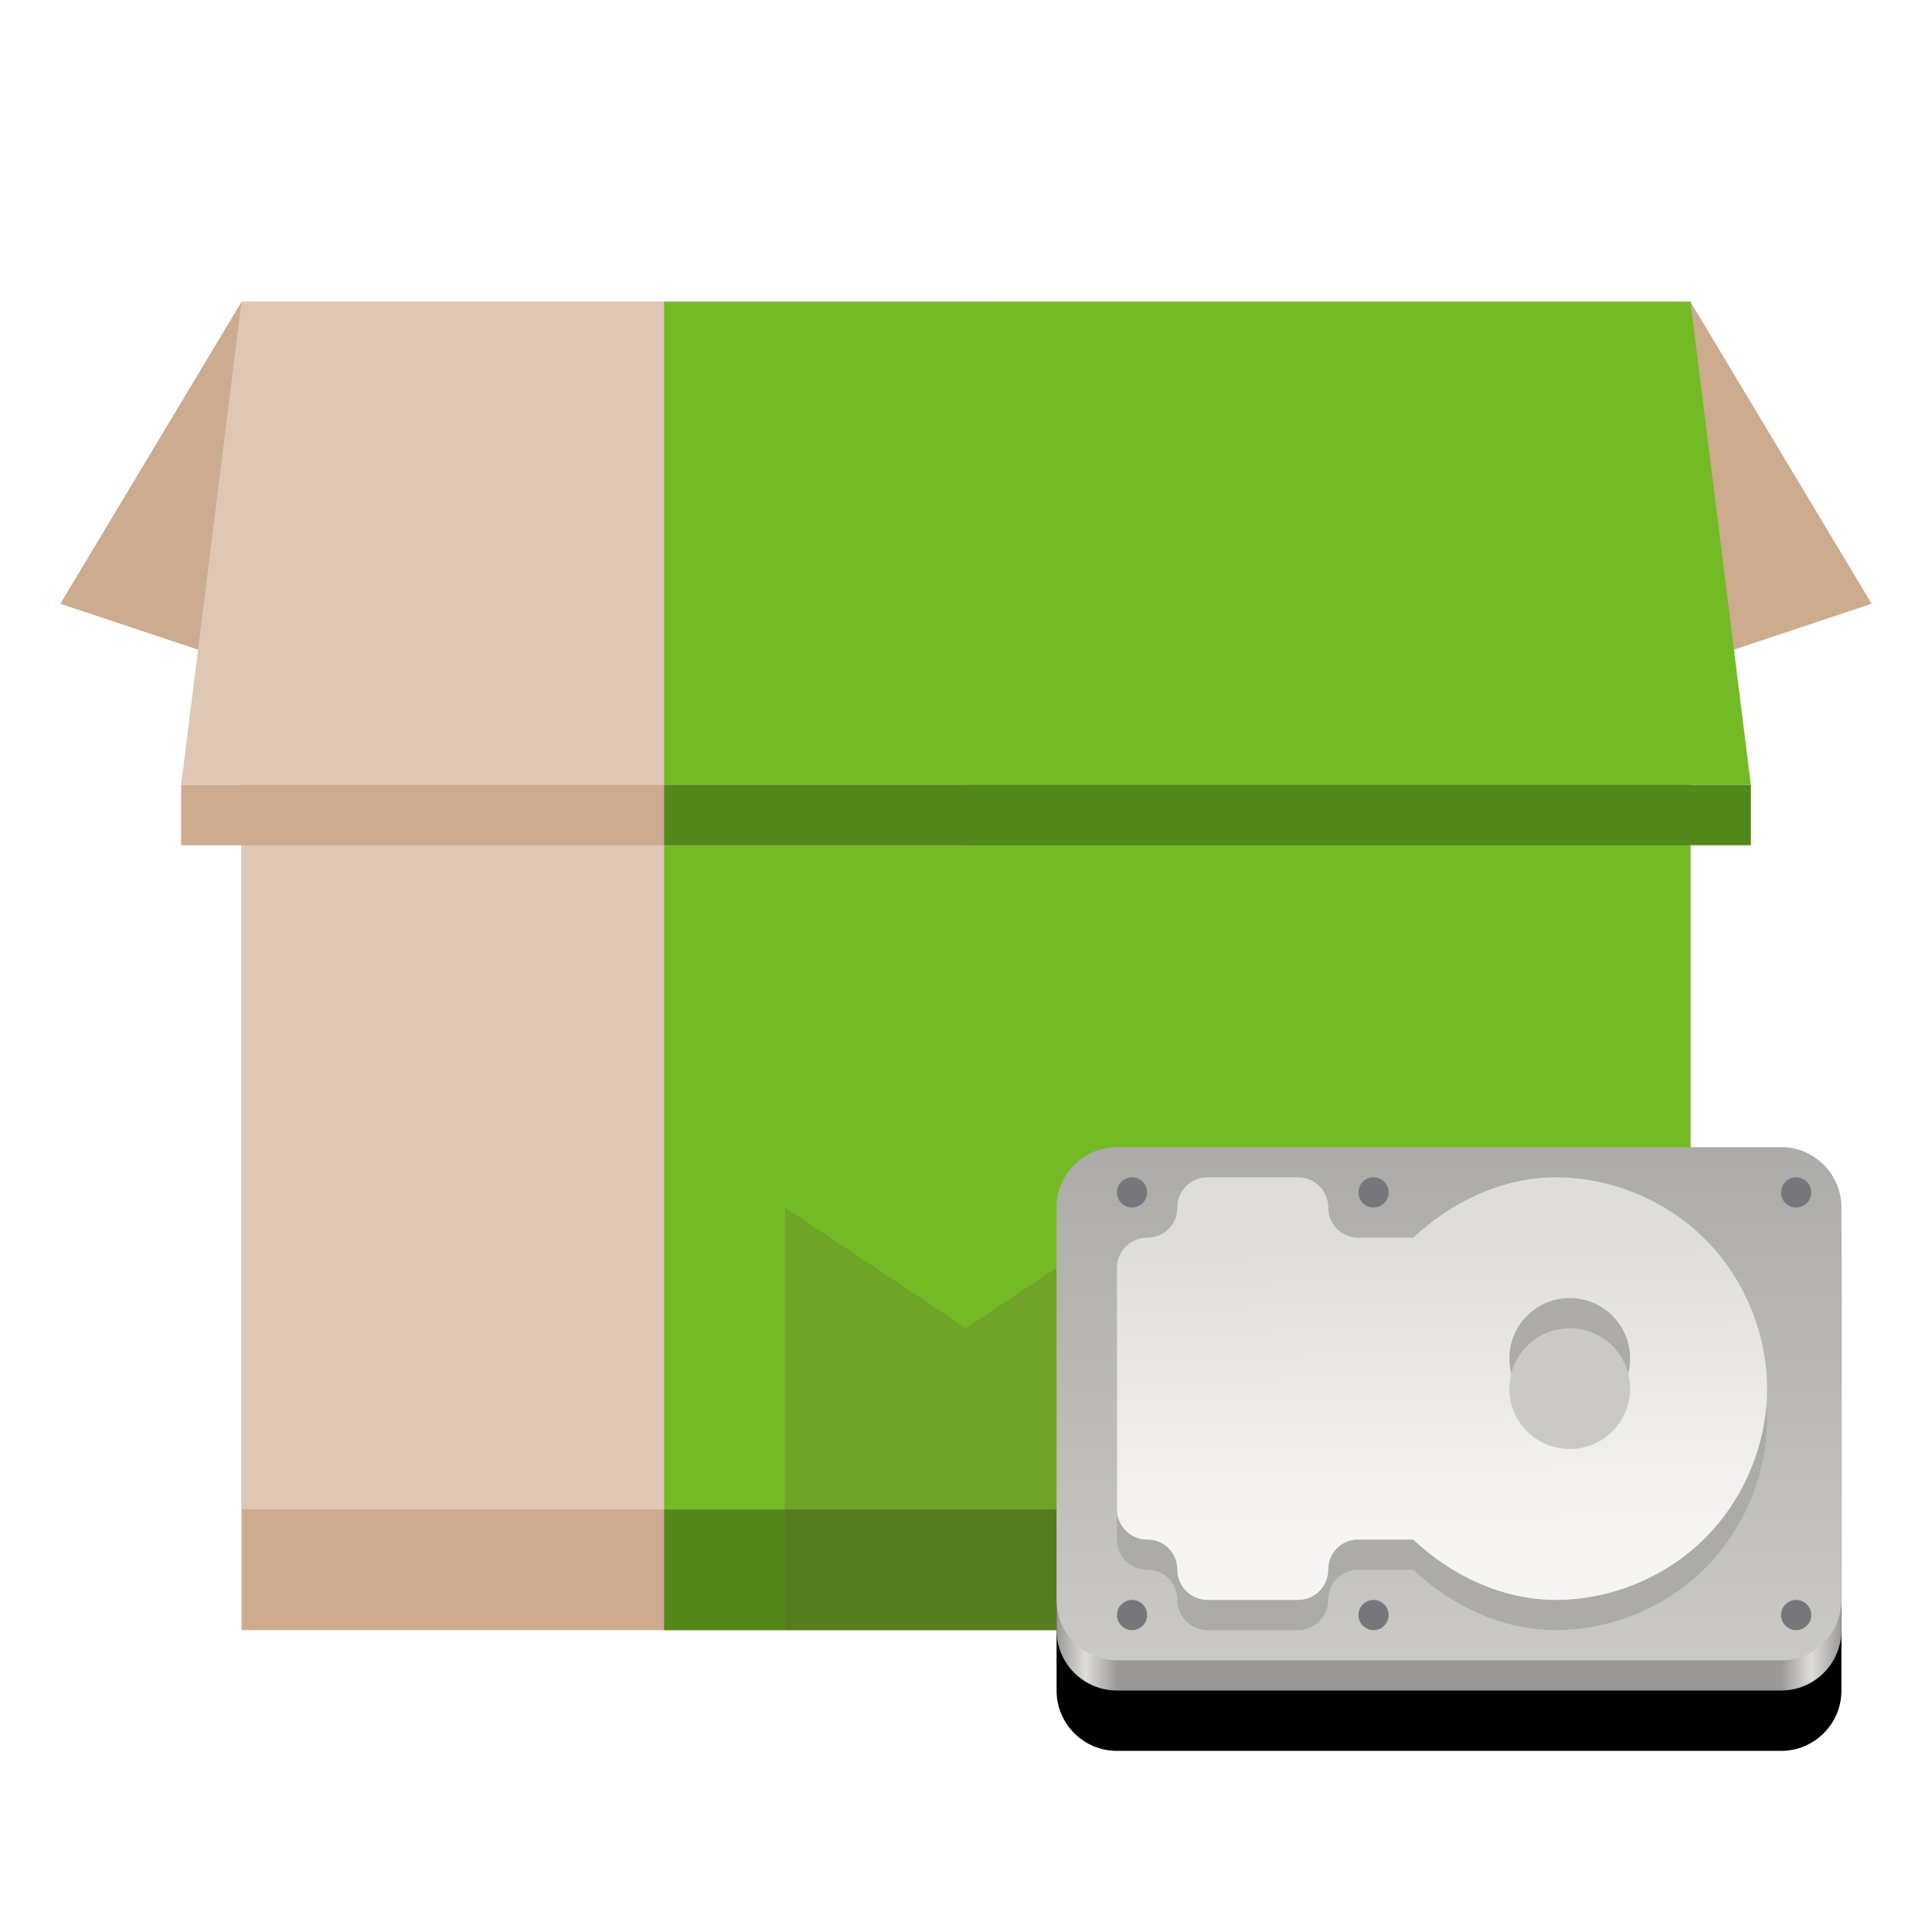
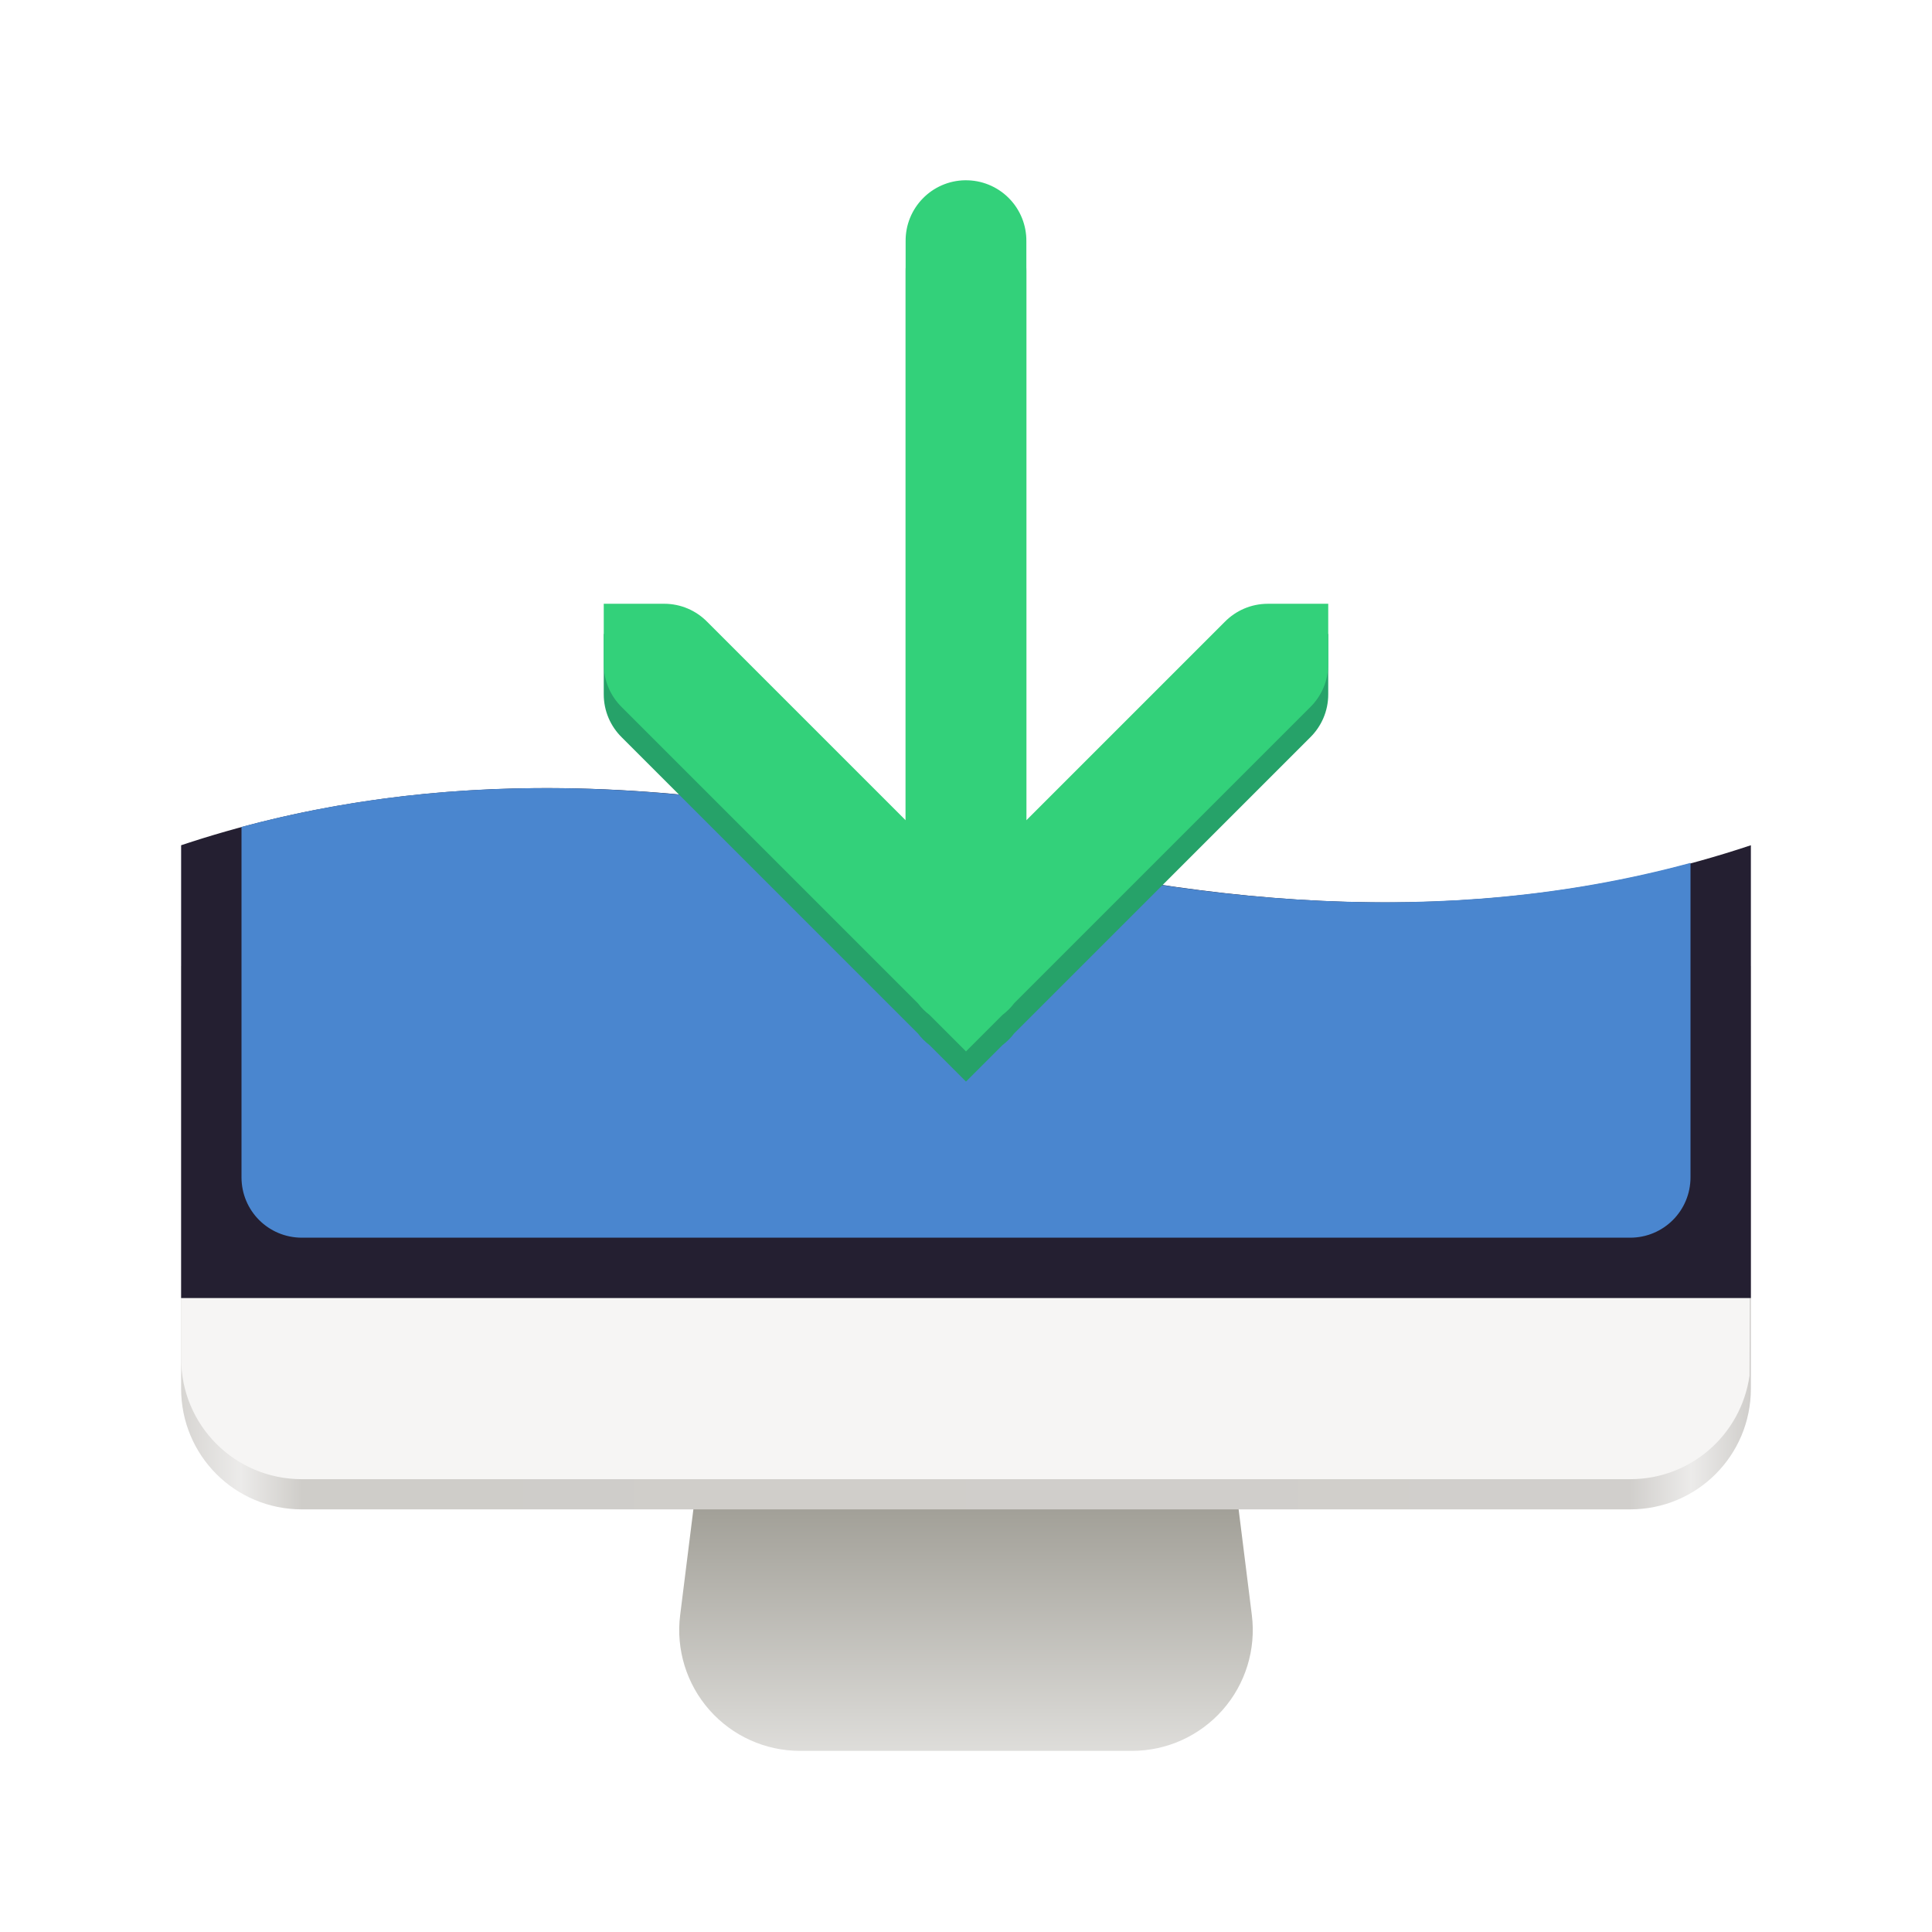
- <svg xmlns="http://www.w3.org/2000/svg" version="1.1" viewBox="0 0 128 128">
+ <svg xmlns="http://www.w3.org/2000/svg" width="128" height="128" version="1.0" viewBox="0 0 128 128">
  <defs>
-     <linearGradient id="c" x1="10" x2="10" y1="3" y2="37" gradientTransform="matrix(.5 0 0 .5 -6.25e-8 5.5)" gradientUnits="userSpaceOnUse">
-       <stop stop-color="#acaba8" offset="0" />
-       <stop stop-color="#cac9c6" offset="1" />
+     <linearGradient id="linearGradient1397" x1="70" x2="70" y1="116" y2="100" gradientUnits="userSpaceOnUse">
+       <stop stop-color="#deddda" offset="0" />
+       <stop stop-color="#a2a098" offset="1" />
    </linearGradient>
-     <linearGradient id="b" x1="3" x2="29" y1="17" y2="17" gradientUnits="userSpaceOnUse">
-       <stop stop-color="#9a9996" offset="0" />
-       <stop stop-color="#deddda" offset=".037" />
-       <stop stop-color="#9a9996" offset=".077" />
-       <stop stop-color="#9a9996" offset=".923" />
-       <stop stop-color="#deddda" offset=".962" />
-       <stop stop-color="#9a9996" offset="1" />
-     </linearGradient>
-     <linearGradient id="a" x1="13.17" x2="13" y1="21" y2="11" gradientUnits="userSpaceOnUse">
-       <stop stop-color="#f6f5f4" offset="0" />
-       <stop stop-color="#deddda" offset="1" />
+     <linearGradient id="linearGradient1342" x1="12" x2="116" y1="86" y2="86" gradientUnits="userSpaceOnUse">
+       <stop stop-color="#d7d5d2" offset="0" />
+       <stop stop-color="#ecebea" offset=".038" />
+       <stop stop-color="#cfcdc9" offset=".077" />
+       <stop stop-color="#d1cfcc" offset=".923" />
+       <stop stop-color="#ecebea" offset=".962" />
+       <stop stop-color="#d0cecb" offset="1" />
    </linearGradient>
  </defs>
-   <g transform="matrix(2,0,0,2,0,32)">
-     <path d="m8-6-6 10 6 2z" fill="#cdab8f" />
-     <path d="m56-6 6 10-6 2z" fill="#cdab8f" />
-     <rect x="8" y="-6" width="48" height="44" ry="0" fill="#cdab8f" />
-     <rect x="8" y="-6" width="48" height="40" ry="0" fill="#dec7b4" />
-     <rect x="22" y="-6" width="34" height="40" fill="#73ba25" />
-     <rect x="22" y="34" width="34" height="4" fill="#54881b" />
-     <path d="m26 24v14h12v-14l-6 4z" fill="#63452c" opacity=".2" />
-     <path d="m8-6-2 16h26v-16z" fill="#dec7b4" />
-     <path d="m22 10h36l-2-16h-34z" fill="#73ba25" />
-     <rect x="6" y="10" width="26" height="2" fill="#cdab8f" />
-     <rect x="22" y="10" width="36" height="2" fill="#54881b" />
-   </g>
-   <g transform="matrix(2,0,0,2,64,62)">
-     <rect x="3" y="10" width="26" height="17" ry="2" />
-     <rect x="3" y="8" width="26" height="17" ry="2" fill="url(#b)" />
-     <rect x="3" y="7" width="26" height="17" ry="2" fill="url(#c)" />
-     <rect x="27" y="22" width="1" height="1" ry=".5" fill="#77767b" />
-     <rect x="27" y="8" width="1" height="1" ry=".5" fill="#77767b" />
-     <rect x="13" y="8" width="1" height="1" ry=".5" fill="#77767b" />
-     <rect x="5" y="8" width="1" height="1" ry=".5" fill="#77767b" />
-     <rect x="5" y="22" width="1" height="1" ry=".5" fill="#77767b" />
-     <rect x="13" y="22" width="1" height="1" ry=".5" fill="#77767b" />
-     <path d="m8 9a1 1 0 0 0 -1 1c0 0.564-0.436 1-1 1a1 1 0 0 0 -1 1v8a1 1 0 0 0 1 1c0.564 0 1 0.436 1 1a1 1 0 0 0 1 1h3a1 1 0 0 0 1 -1c0-0.563 0.435-0.999 0.998-1 0.011 3.46e-4 0.022 0.001 0.031 2e-3a1 1 0 0 0 0.141 -2e-3h1.641c1.286 1.203 2.962 1.999 4.725 2 1.833 0 3.653-0.755 4.949-2.051s2.051-3.117 2.051-4.949-0.755-3.653-2.051-4.949c-1.296-1.296-3.117-2.051-4.949-2.051a1 1 0 0 0 -2e-3 0c-1.76 0.003-3.433 0.799-4.717 2h-1.816c-0.564 0-1-0.436-1-1a1 1 0 0 0 -1 -1z" fill="#acaba8" />
-     <path transform="translate(0,-1)" d="m8 9a1 1 0 0 0 -1 1c0 0.564-0.436 1-1 1a1 1 0 0 0 -1 1v8a1 1 0 0 0 1 1c0.564 0 1 0.436 1 1a1 1 0 0 0 1 1h3a1 1 0 0 0 1 -1c0-0.563 0.435-0.999 0.998-1 0.011 3.46e-4 0.022 0.001 0.031 2e-3a1 1 0 0 0 0.141 -2e-3h1.641c1.286 1.203 2.962 1.999 4.725 2 1.833 0 3.653-0.755 4.949-2.051s2.051-3.117 2.051-4.949-0.755-3.653-2.051-4.949c-1.296-1.296-3.117-2.051-4.949-2.051a1 1 0 0 0 -2e-3 0c-1.76 0.003-3.433 0.799-4.717 2h-1.816c-0.564 0-1-0.436-1-1a1 1 0 0 0 -1 -1z" fill="url(#a)" />
-     <rect x="18" y="12" width="4" height="4" ry="2" fill="#adaba7" fill-opacity=".996" />
-     <rect x="18" y="13" width="4" height="4" ry="2" fill="#cac9c6" fill-opacity=".996" />
-   </g>
+   <path d="m54 92a8.001 8.001 0 0 0-7.938 7.008l-1 8a8.001 8.001 0 0 0 7.938 8.992h22a8.001 8.001 0 0 0 7.938-8.992l-1-8a8.001 8.001 0 0 0-7.938-7.008z" fill="url(#linearGradient1397)" />
+   <path d="m116 64v28c0 4.432-3.568 8-8 8h-88c-4.432 0-8-3.568-8-8v-28h104z" fill="url(#linearGradient1342)" />
+   <path d="m116 64-0.09 27.143c-0.552 3.886-3.867 6.857-7.91 6.857h-88c-4.432 0-8-3.568-8-8v-26h104z" fill="#f6f5f4" />
+   <path d="m35.457 52.217c9.91-0.084 19.543 1.533 28.543 3.783 16 4 34 6 52 0v30h-104v-30c7.875-2.625 15.75-3.718 23.457-3.783z" fill="#241f31" />
+   <path d="m35.367 52.217c9.91-0.084 19.543 1.533 28.543 3.783 14.841 3.71 31.403 5.688 48.09 1.168v20.832c0 2.216-1.784 4-4 4h-88c-2.216 0-4-1.784-4-4v-23.215c6.507-1.744 12.994-2.515 19.367-2.568z" fill="#4a86cf" />
+   <path d="m63.939 13.943a4 4 0 0 0-3.939 4.057v38.344l-13.15-13.15c-0.725-0.736-1.731-1.193-2.85-1.193h-4v4c0 1.119 0.458 2.125 1.193 2.85l19.627 19.627a4 4 0 0 0 0.762 0.762l2.418 2.418 2.42-2.42a4 4 0 0 0 0.771-0.771l19.615-19.615c0.736-0.725 1.193-1.731 1.193-2.85v-4h-4c-1.119 0-2.125 0.458-2.85 1.193l-13.15 13.15v-38.344a4 4 0 0 0-4.061-4.057z" fill="#26a269" />
+   <path d="m63.939 11.943a4 4 0 0 0-3.939 4.057v38.344l-13.15-13.15c-0.725-0.736-1.731-1.193-2.85-1.193h-4v4c0 1.119 0.458 2.125 1.193 2.85l19.627 19.627a4 4 0 0 0 0.762 0.762l2.418 2.418 2.42-2.42a4 4 0 0 0 0.771-0.771l19.615-19.615c0.736-0.725 1.193-1.731 1.193-2.85v-4h-4c-1.119 0-2.125 0.458-2.85 1.193l-13.15 13.15v-38.344a4 4 0 0 0-4.061-4.057z" fill="#33d17a" />
</svg>
